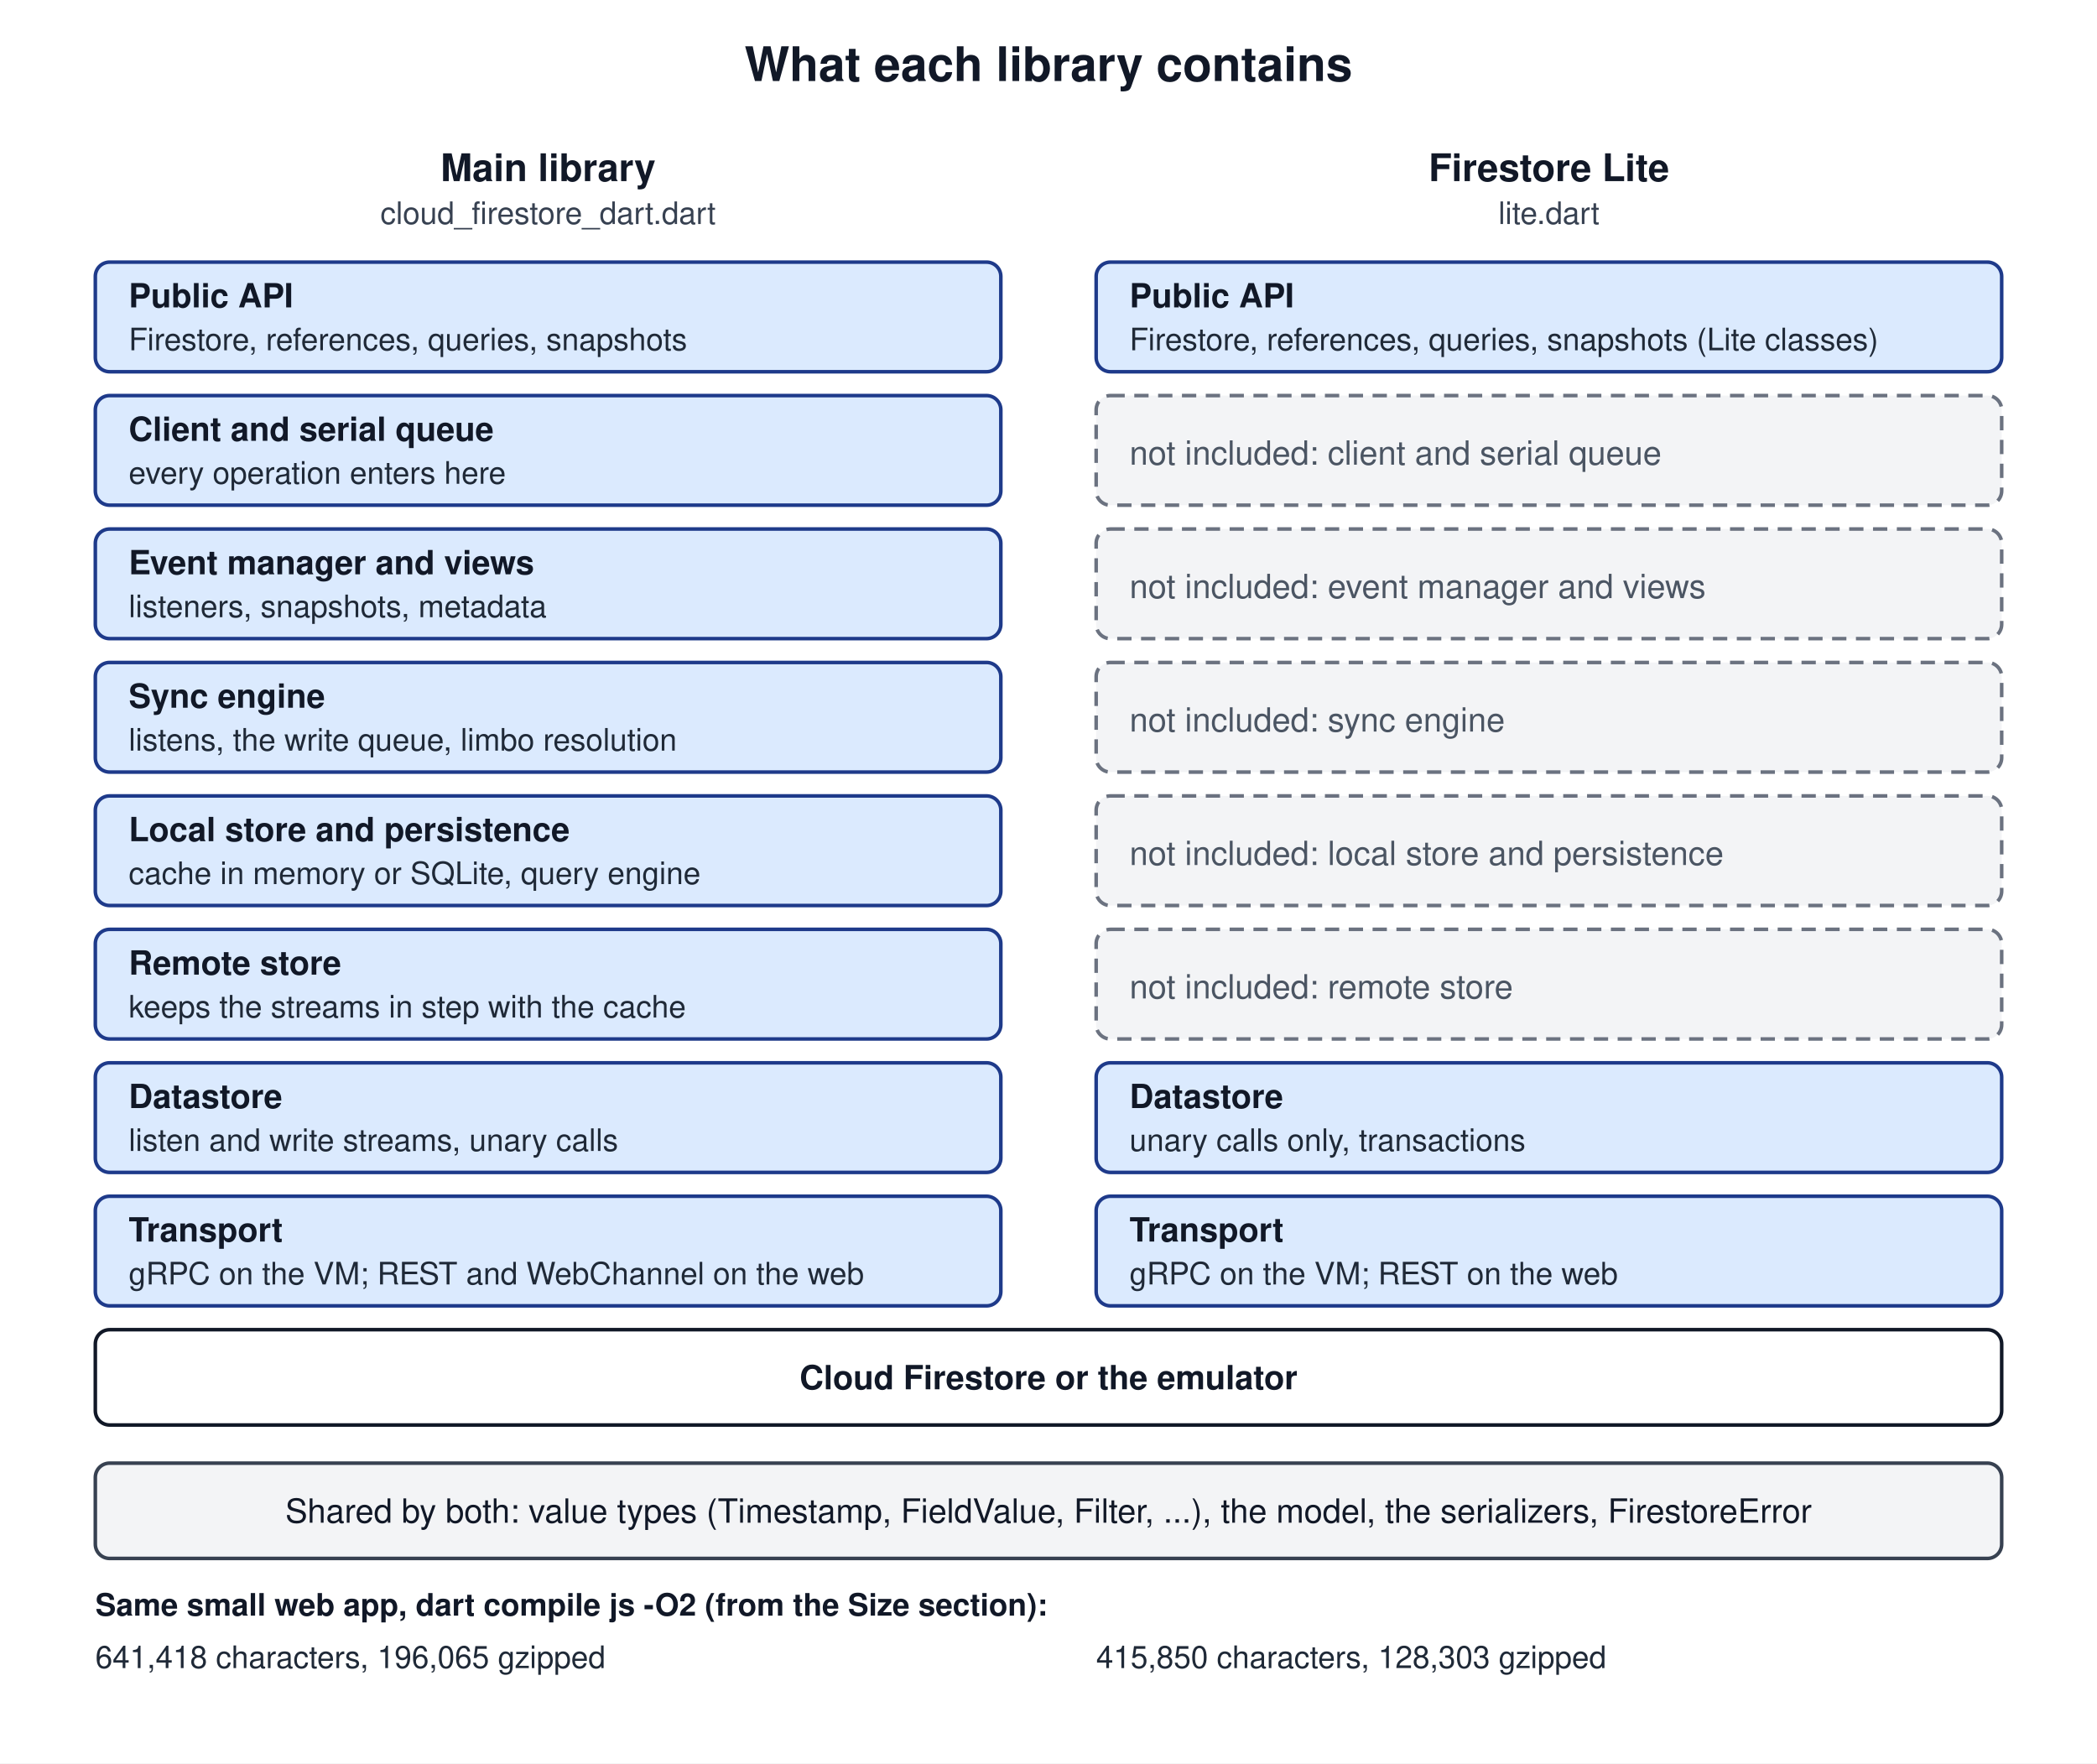
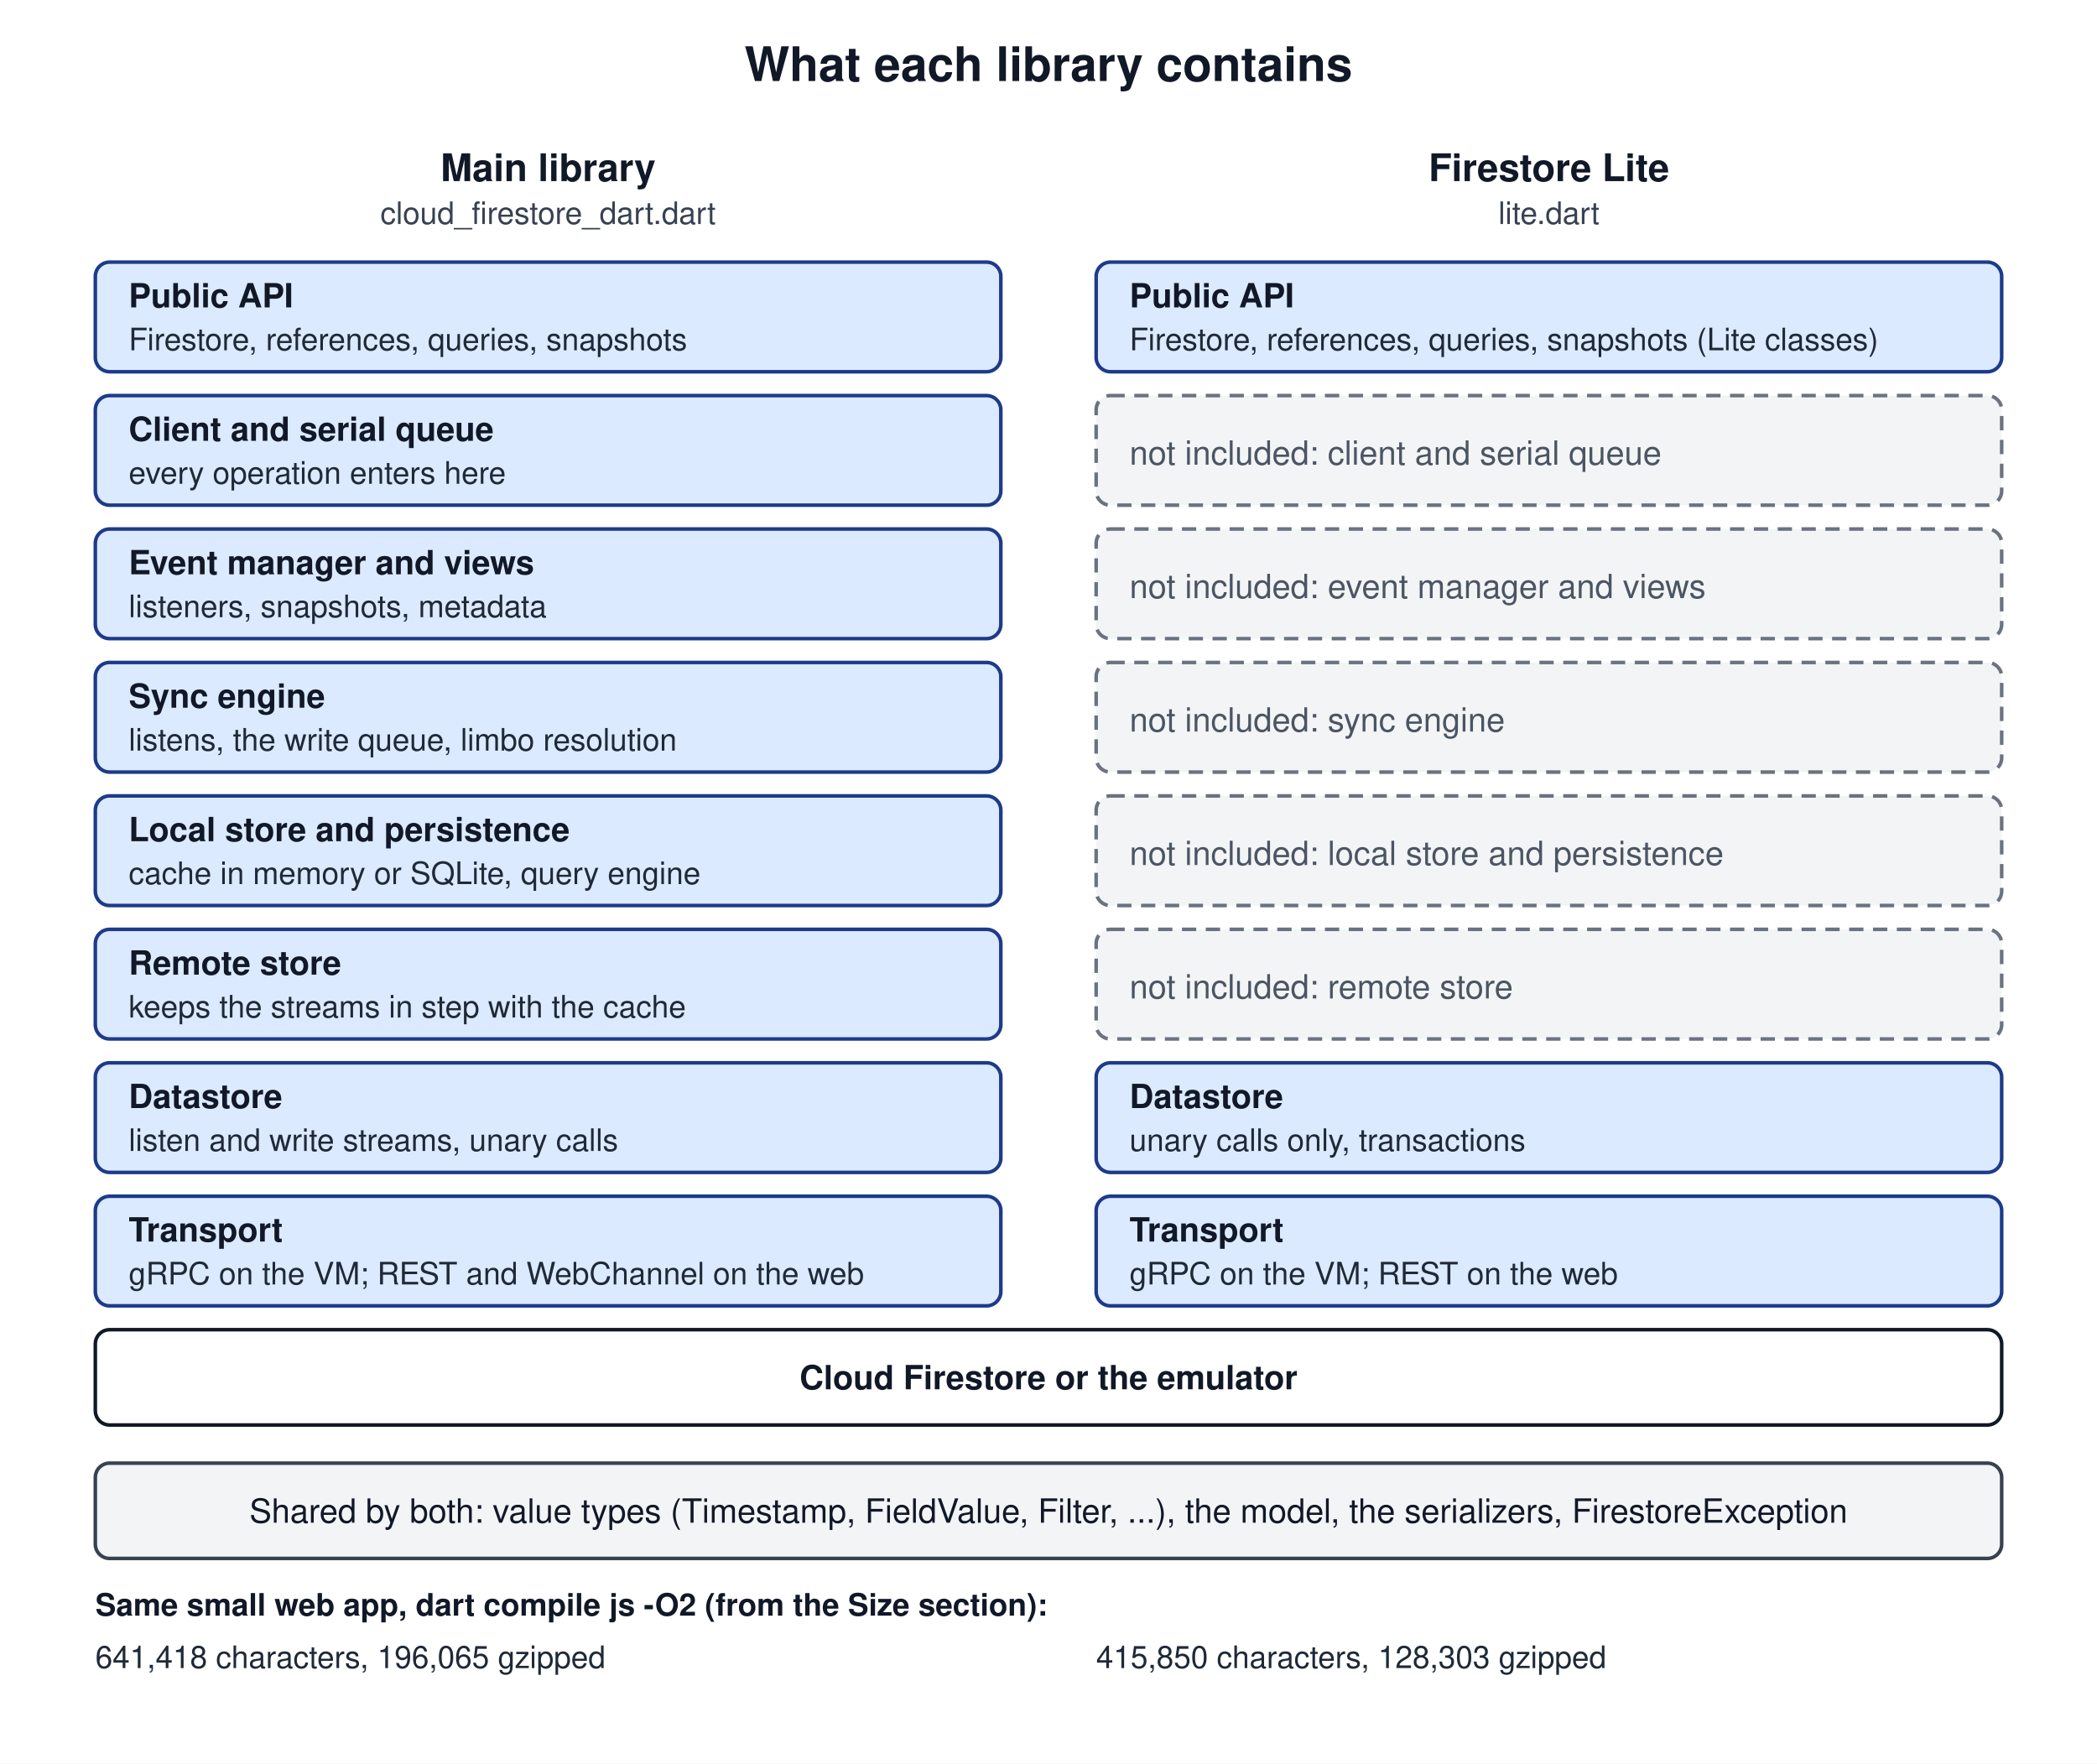
<svg xmlns="http://www.w3.org/2000/svg" viewBox="0 0 880 740" role="img" aria-labelledby="t d" font-family="system-ui, -apple-system, Segoe UI, Helvetica, Arial, sans-serif">
  <rect x="0" y="0" width="880" height="740" fill="#ffffff" />
  <text x="440" y="34" text-anchor="middle" font-size="20" font-weight="600" fill="#111827">What each library contains</text>
  <text x="230" y="76" text-anchor="middle" font-size="16" font-weight="600" fill="#111827">Main library</text>
  <text x="230" y="94" text-anchor="middle" font-size="13" fill="#374151">cloud_firestore_dart.dart</text>
  <text x="650" y="76" text-anchor="middle" font-size="16" font-weight="600" fill="#111827">Firestore Lite</text>
  <text x="650" y="94" text-anchor="middle" font-size="13" fill="#374151">lite.dart</text>
  <rect x="40" y="110" width="380" height="46" rx="6" fill="#dbeafe" stroke="#1e3a8a" stroke-width="1.5" />
  <text x="54" y="129" font-size="14" font-weight="600" fill="#111827">Public API</text>
  <text x="54" y="147" font-size="13" fill="#1f2937">Firestore, references, queries, snapshots</text>
  <rect x="460" y="110" width="380" height="46" rx="6" fill="#dbeafe" stroke="#1e3a8a" stroke-width="1.5" />
  <text x="474" y="129" font-size="14" font-weight="600" fill="#111827">Public API</text>
  <text x="474" y="147" font-size="13" fill="#1f2937">Firestore, references, queries, snapshots (Lite classes)</text>
  <rect x="40" y="166" width="380" height="46" rx="6" fill="#dbeafe" stroke="#1e3a8a" stroke-width="1.5" />
  <text x="54" y="185" font-size="14" font-weight="600" fill="#111827">Client and serial queue</text>
  <text x="54" y="203" font-size="13" fill="#1f2937">every operation enters here</text>
  <rect x="460" y="166" width="380" height="46" rx="6" fill="#f3f4f6" stroke="#6b7280" stroke-width="1.5" stroke-dasharray="6 4" />
  <text x="474" y="195" font-size="14" fill="#4b5563">not included: client and serial queue</text>
  <rect x="40" y="222" width="380" height="46" rx="6" fill="#dbeafe" stroke="#1e3a8a" stroke-width="1.5" />
  <text x="54" y="241" font-size="14" font-weight="600" fill="#111827">Event manager and views</text>
  <text x="54" y="259" font-size="13" fill="#1f2937">listeners, snapshots, metadata</text>
  <rect x="460" y="222" width="380" height="46" rx="6" fill="#f3f4f6" stroke="#6b7280" stroke-width="1.5" stroke-dasharray="6 4" />
  <text x="474" y="251" font-size="14" fill="#4b5563">not included: event manager and views</text>
  <rect x="40" y="278" width="380" height="46" rx="6" fill="#dbeafe" stroke="#1e3a8a" stroke-width="1.5" />
  <text x="54" y="297" font-size="14" font-weight="600" fill="#111827">Sync engine</text>
  <text x="54" y="315" font-size="13" fill="#1f2937">listens, the write queue, limbo resolution</text>
  <rect x="460" y="278" width="380" height="46" rx="6" fill="#f3f4f6" stroke="#6b7280" stroke-width="1.5" stroke-dasharray="6 4" />
  <text x="474" y="307" font-size="14" fill="#4b5563">not included: sync engine</text>
  <rect x="40" y="334" width="380" height="46" rx="6" fill="#dbeafe" stroke="#1e3a8a" stroke-width="1.5" />
  <text x="54" y="353" font-size="14" font-weight="600" fill="#111827">Local store and persistence</text>
  <text x="54" y="371" font-size="13" fill="#1f2937">cache in memory or SQLite, query engine</text>
  <rect x="460" y="334" width="380" height="46" rx="6" fill="#f3f4f6" stroke="#6b7280" stroke-width="1.5" stroke-dasharray="6 4" />
  <text x="474" y="363" font-size="14" fill="#4b5563">not included: local store and persistence</text>
  <rect x="40" y="390" width="380" height="46" rx="6" fill="#dbeafe" stroke="#1e3a8a" stroke-width="1.5" />
  <text x="54" y="409" font-size="14" font-weight="600" fill="#111827">Remote store</text>
  <text x="54" y="427" font-size="13" fill="#1f2937">keeps the streams in step with the cache</text>
  <rect x="460" y="390" width="380" height="46" rx="6" fill="#f3f4f6" stroke="#6b7280" stroke-width="1.5" stroke-dasharray="6 4" />
  <text x="474" y="419" font-size="14" fill="#4b5563">not included: remote store</text>
  <rect x="40" y="446" width="380" height="46" rx="6" fill="#dbeafe" stroke="#1e3a8a" stroke-width="1.5" />
  <text x="54" y="465" font-size="14" font-weight="600" fill="#111827">Datastore</text>
  <text x="54" y="483" font-size="13" fill="#1f2937">listen and write streams, unary calls</text>
  <rect x="460" y="446" width="380" height="46" rx="6" fill="#dbeafe" stroke="#1e3a8a" stroke-width="1.5" />
  <text x="474" y="465" font-size="14" font-weight="600" fill="#111827">Datastore</text>
  <text x="474" y="483" font-size="13" fill="#1f2937">unary calls only, transactions</text>
  <rect x="40" y="502" width="380" height="46" rx="6" fill="#dbeafe" stroke="#1e3a8a" stroke-width="1.5" />
  <text x="54" y="521" font-size="14" font-weight="600" fill="#111827">Transport</text>
  <text x="54" y="539" font-size="13" fill="#1f2937">gRPC on the VM; REST and WebChannel on the web</text>
  <rect x="460" y="502" width="380" height="46" rx="6" fill="#dbeafe" stroke="#1e3a8a" stroke-width="1.5" />
  <text x="474" y="521" font-size="14" font-weight="600" fill="#111827">Transport</text>
  <text x="474" y="539" font-size="13" fill="#1f2937">gRPC on the VM; REST on the web</text>
  <rect x="40" y="614" width="800" height="40" rx="6" fill="#f3f4f6" stroke="#374151" stroke-width="1.5" />
-   <text x="440" y="639" text-anchor="middle" font-size="14" fill="#111827">Shared by both: value types (Timestamp, FieldValue, Filter, ...), the model, the serializers, FirestoreError</text>
+   <text x="440" y="639" text-anchor="middle" font-size="14" fill="#111827">Shared by both: value types (Timestamp, FieldValue, Filter, ...), the model, the serializers, FirestoreException</text>
  <rect x="40" y="558" width="800" height="40" rx="6" fill="#ffffff" stroke="#111827" stroke-width="1.5" />
  <text x="440" y="583" text-anchor="middle" font-size="14" font-weight="600" fill="#111827">Cloud Firestore or the emulator</text>
  <text x="40" y="678" font-size="13" font-weight="600" fill="#111827">Same small web app, dart compile js -O2 (from the Size section):</text>
  <text x="40" y="700" font-size="13" fill="#1f2937">641,418 characters, 196,065 gzipped</text>
  <text x="460" y="700" font-size="13" fill="#1f2937">415,850 characters, 128,303 gzipped</text>
</svg>
